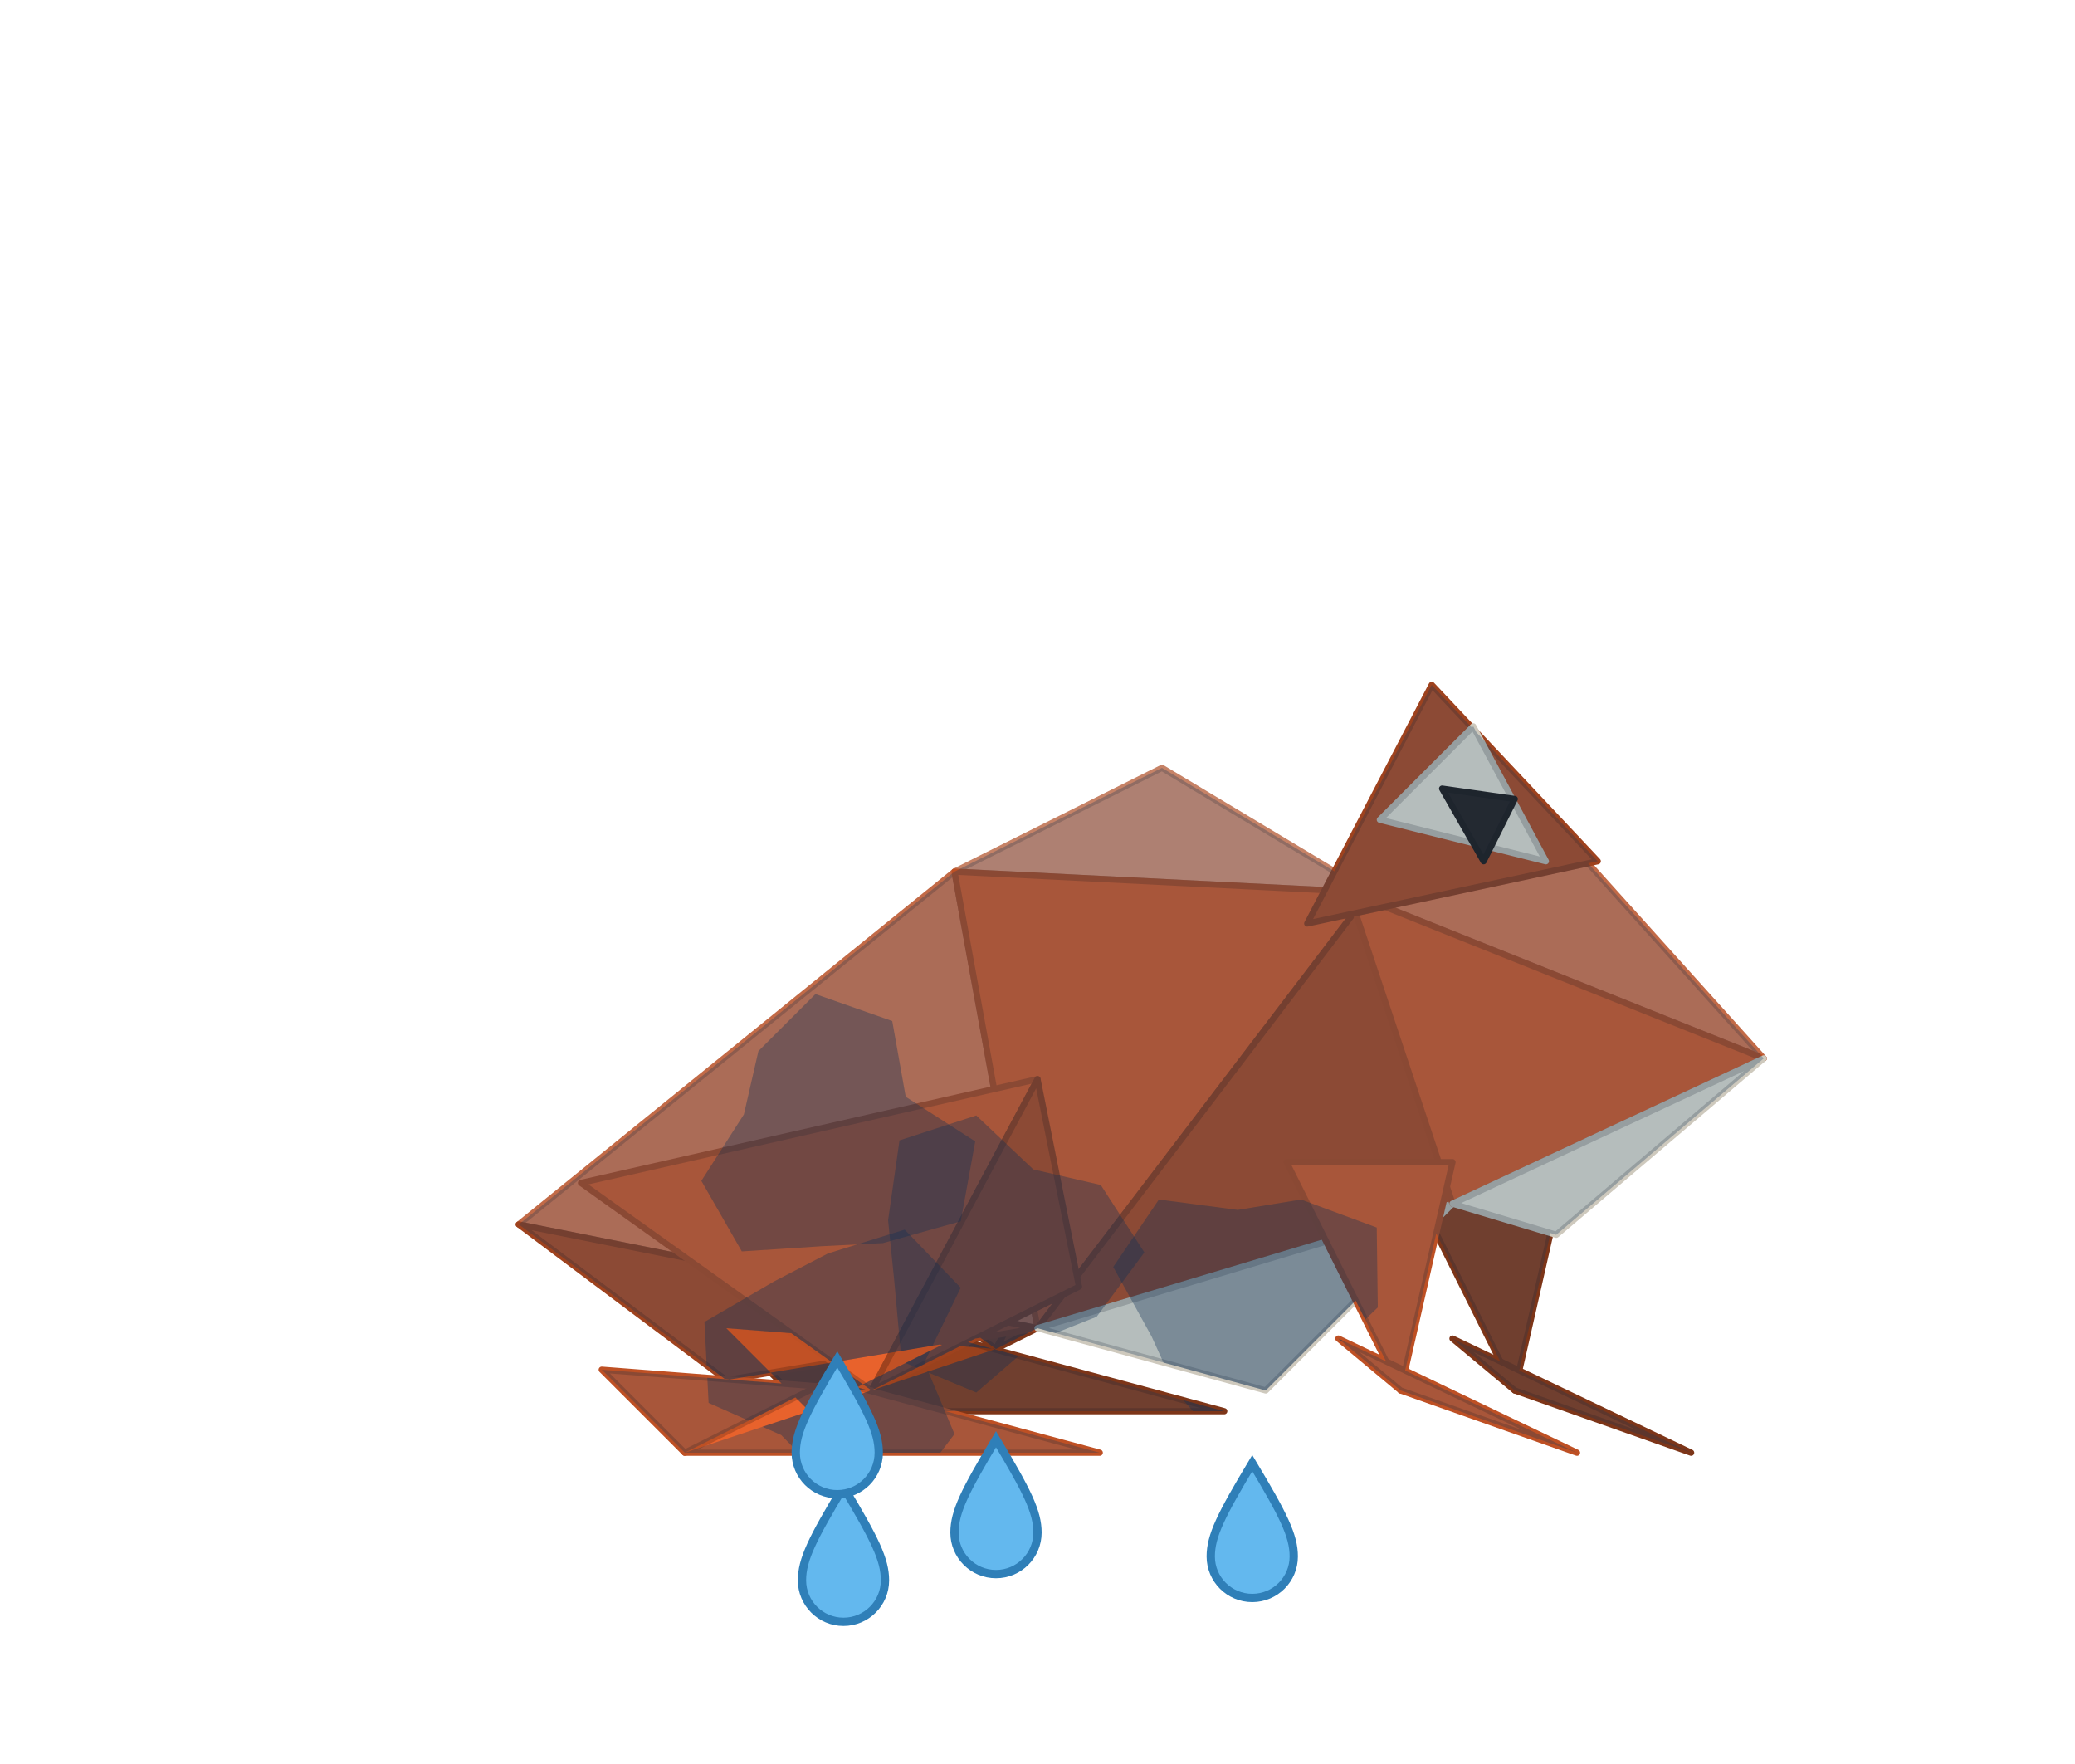
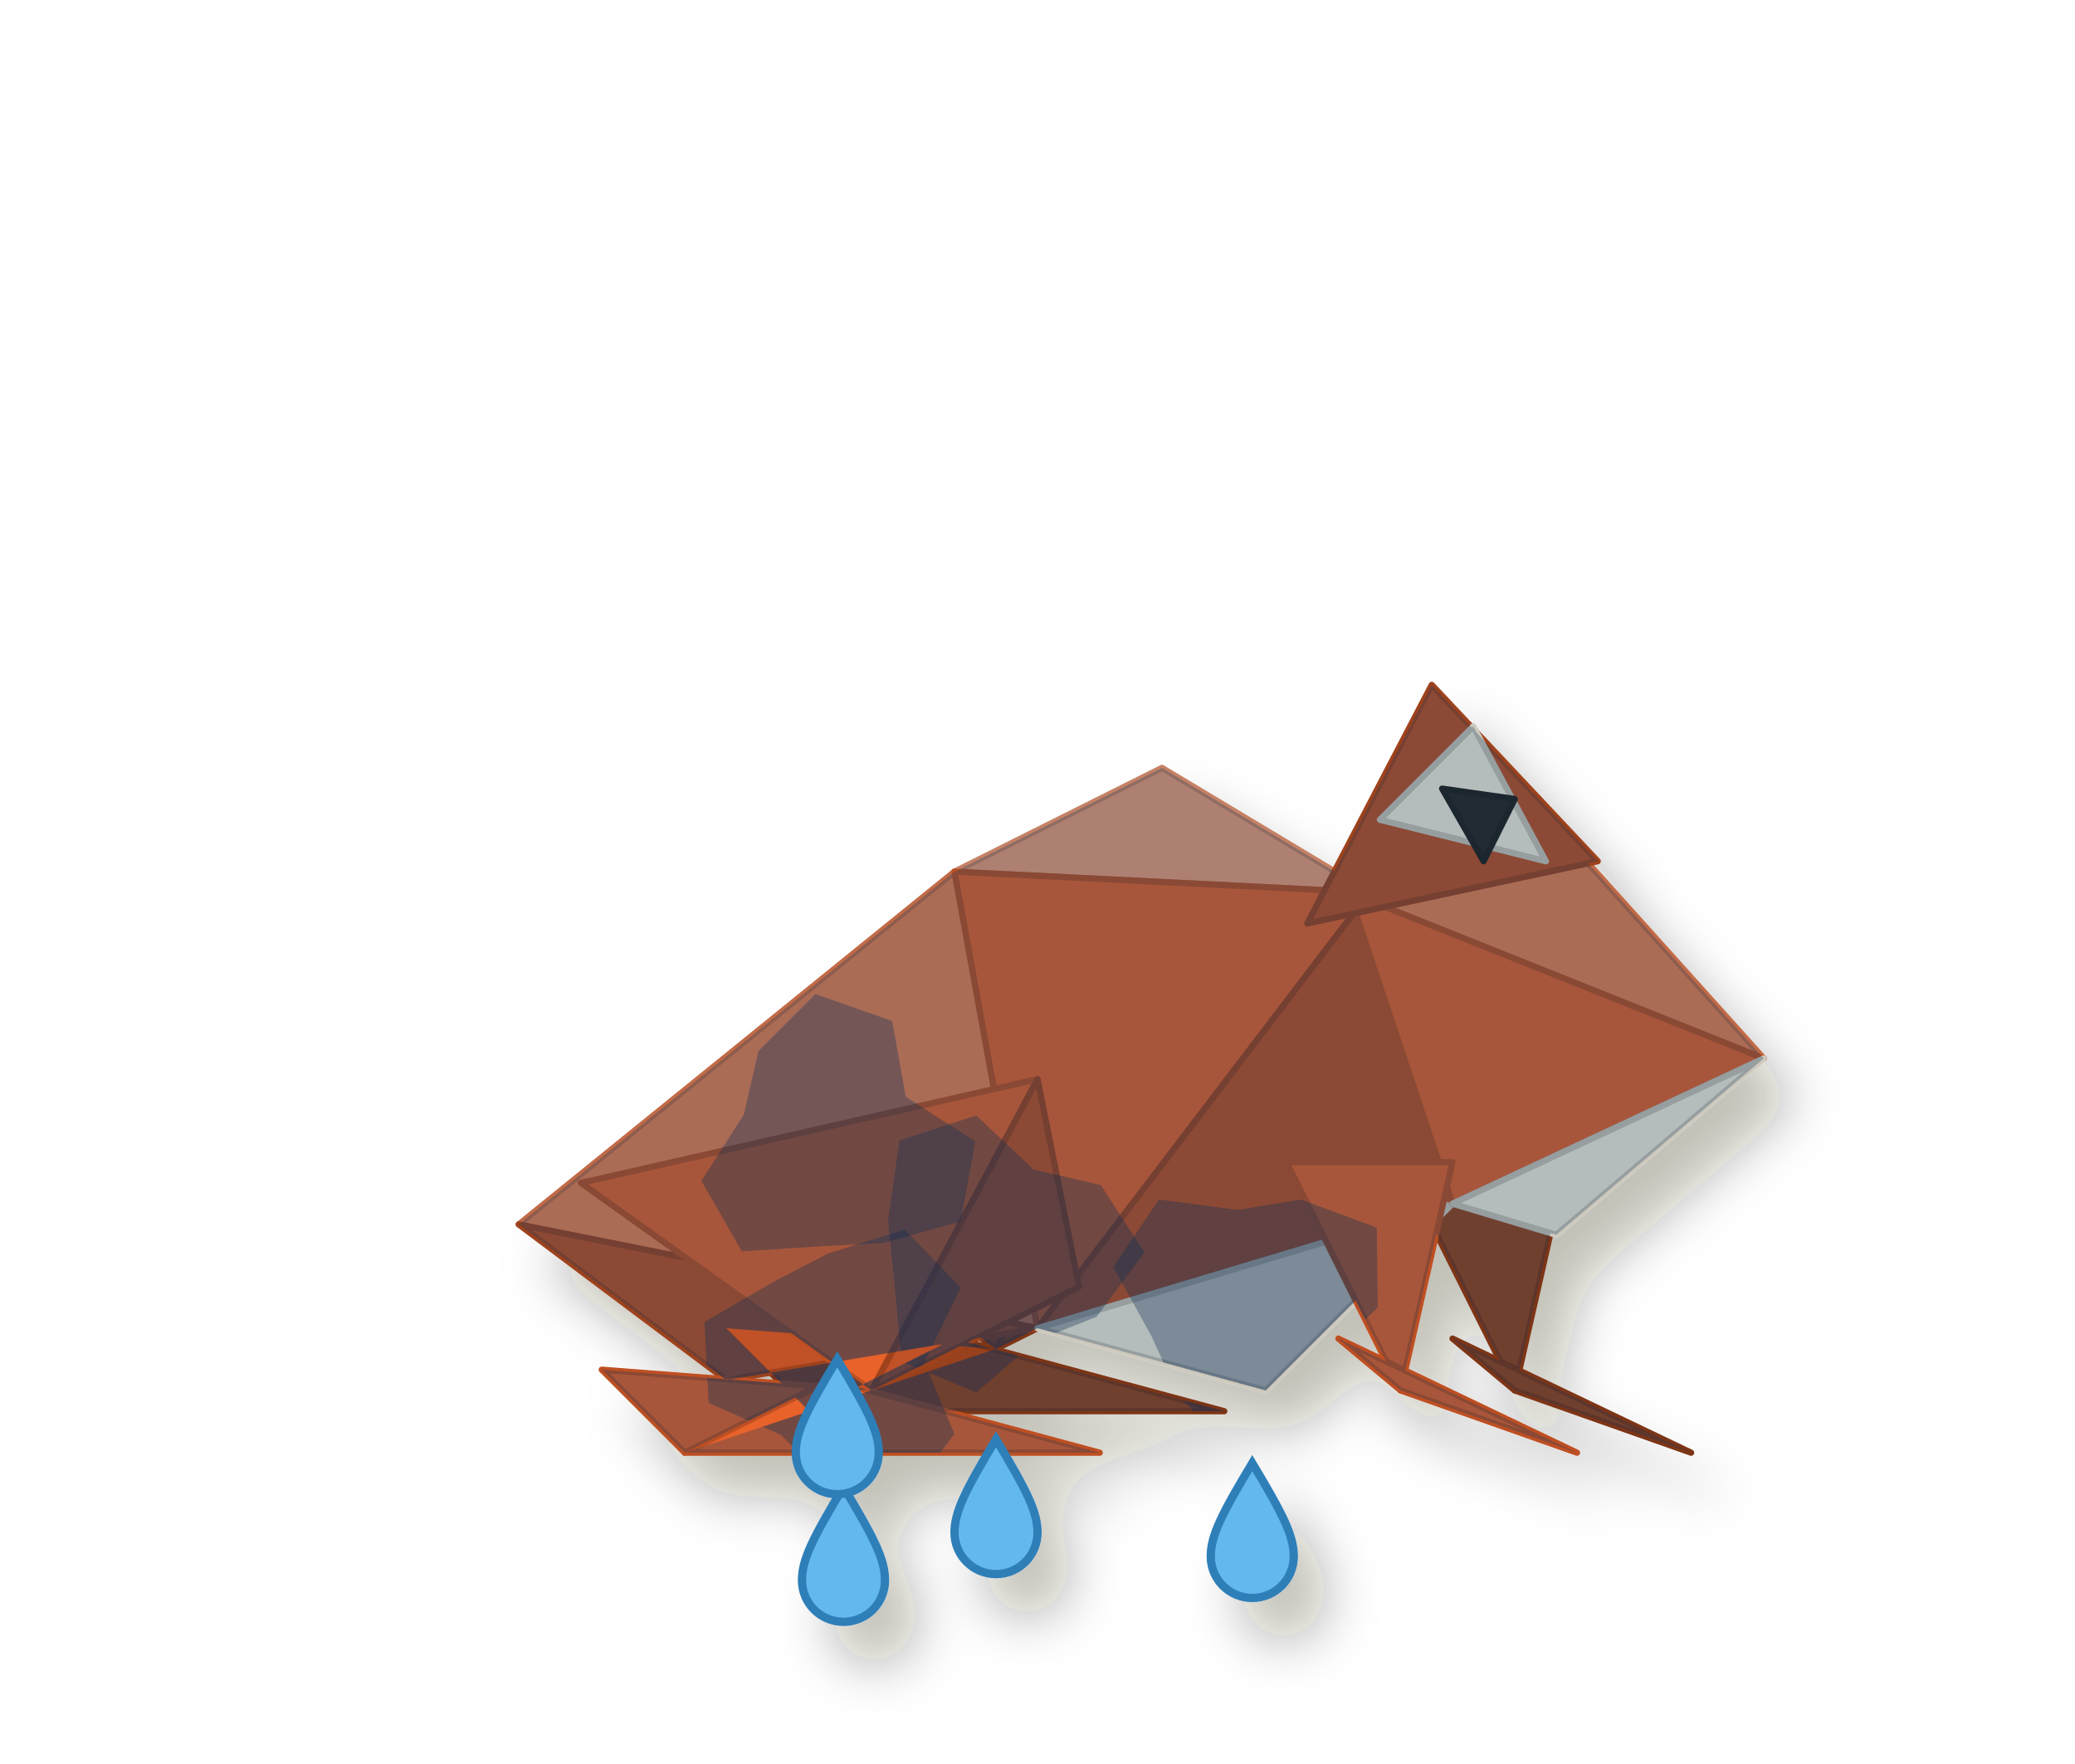
<svg xmlns="http://www.w3.org/2000/svg" viewBox="0 0 200 170" width="400" height="340">
-   <defs>
-     <clipPath id="cgrenouille-detrempe">
-       <polygon points="68,110 112,100 96,130" fill="#000" />
-       <polygon points="112,100 116,120 96,130" fill="#000" />
-       <polygon points="96,130 70,128 78,136" fill="#000" />
-       <polygon points="78,136 92,129 118,136" fill="#000" />
-       <polygon points="135,112 151,112 146,134" fill="#000" />
-       <polygon points="146,134 140,129 163,140" fill="#000" />
-       <polygon points="50,118 92,84 100,128" fill="#000" />
-       <polygon points="92,84 112,74 132,86" fill="#000" />
-       <polygon points="92,84 132,86 100,128" fill="#000" />
-       <polygon points="132,86 140,116 100,128" fill="#000" />
-       <polygon points="50,118 100,128 70,133" fill="#000" />
-       <polygon points="100,128 140,116 122,134" fill="#000" />
-       <polygon points="130,86 152,82 170,102" fill="#000" />
-       <polygon points="130,86 170,102 140,116" fill="#000" />
-       <polygon points="140,116 170,102 150,119" fill="#000" />
-       <polygon points="126,89 138,66 154,83" fill="#000" />
-       <polygon points="133,79 142,70 149,83" fill="#000" />
-       <polygon points="139,76 146,77 143,83" fill="#000" />
-       <polygon points="56,114 100,104 84,134" fill="#000" />
-       <polygon points="100,104 104,124 84,134" fill="#000" />
-       <polygon points="84,134 58,132 66,140" fill="#000" />
-       <polygon points="66,140 80,133 106,140" fill="#000" />
-       <polygon points="124,112 140,112 135,134" fill="#000" />
-       <polygon points="135,134 129,129 152,140" fill="#000" />
-     </clipPath>
-   </defs>
-   <polygon points="68,110 112,100 96,130" fill="#99411d" stroke="#7d3518" stroke-width="0.6" stroke-linejoin="round" />
-   <polygon points="112,100 116,120 96,130" fill="#99411d" stroke="#7d3518" stroke-width="0.6" stroke-linejoin="round" />
-   <polygon points="96,130 70,128 78,136" fill="#99411d" stroke="#7d3518" stroke-width="0.6" stroke-linejoin="round" />
-   <polygon points="78,136 92,129 118,136" fill="#99411d" stroke="#7d3518" stroke-width="0.6" stroke-linejoin="round" />
-   <polygon points="135,112 151,112 146,134" fill="#99411d" stroke="#7d3518" stroke-width="0.6" stroke-linejoin="round" />
-   <polygon points="146,134 140,129 163,140" fill="#99411d" stroke="#7d3518" stroke-width="0.6" stroke-linejoin="round" />
-   <polygon points="50,118 92,84 100,128" fill="#ed8156" stroke="#c26a47" stroke-width="0.6" stroke-linejoin="round" />
-   <polygon points="92,84 112,74 132,86" fill="#f19e7c" stroke="#c68266" stroke-width="0.6" stroke-linejoin="round" />
-   <polygon points="92,84 132,86 100,128" fill="#e8622c" stroke="#be5024" stroke-width="0.6" stroke-linejoin="round" />
-   <polygon points="132,86 140,116 100,128" fill="#c15125" stroke="#9e421e" stroke-width="0.6" stroke-linejoin="round" />
-   <polygon points="50,118 100,128 70,133" fill="#c15125" stroke="#9e421e" stroke-width="0.6" stroke-linejoin="round" />
-   <polygon points="100,128 140,116 122,134" fill="#fbf5e6" stroke="#cec9bd" stroke-width="0.6" stroke-linejoin="round" />
-   <polygon points="130,86 152,82 170,102" fill="#ed8156" stroke="#c26a47" stroke-width="0.6" stroke-linejoin="round" />
-   <polygon points="130,86 170,102 140,116" fill="#e8622c" stroke="#be5024" stroke-width="0.6" stroke-linejoin="round" />
-   <polygon points="140,116 170,102 150,119" fill="#fbf5e6" stroke="#cec9bd" stroke-width="0.6" stroke-linejoin="round" />
-   <polygon points="126,89 138,66 154,83" fill="#c15125" stroke="#9e421e" stroke-width="0.6" stroke-linejoin="round" />
-   <polygon points="133,79 142,70 149,83" fill="#fbf5e6" stroke="#cec9bd" stroke-width="0.6" stroke-linejoin="round" />
-   <polygon points="139,76 146,77 143,83" fill="#2b2220" stroke="#231c1a" stroke-width="0.6" stroke-linejoin="round" />
-   <polygon points="56,114 100,104 84,134" fill="#e8622c" stroke="#be5024" stroke-width="0.6" stroke-linejoin="round" />
-   <polygon points="100,104 104,124 84,134" fill="#c15125" stroke="#9e421e" stroke-width="0.6" stroke-linejoin="round" />
-   <polygon points="84,134 58,132 66,140" fill="#e8622c" stroke="#be5024" stroke-width="0.6" stroke-linejoin="round" />
-   <polygon points="66,140 80,133 106,140" fill="#e8622c" stroke="#be5024" stroke-width="0.6" stroke-linejoin="round" />
-   <polygon points="124,112 140,112 135,134" fill="#e8622c" stroke="#be5024" stroke-width="0.6" stroke-linejoin="round" />
-   <polygon points="135,134 129,129 152,140" fill="#e8622c" stroke="#be5024" stroke-width="0.6" stroke-linejoin="round" />
-   <g clip-path="url(#cgrenouille-detrempe)">
-     <rect x="-50" y="-50" width="300" height="300" fill="#12385c" opacity="0.3" />
-     <polygon points="89.1,131.3 92,138.2 87.3,144.4 79.7,142.8 75.3,138.3 68.3,135.2 67.9,127.4 74.6,123.5 79.8,120.8 87.2,118.5 92.6,124.1" fill="#0d2f52" opacity="0.35" />
-     <polygon points="132.8,126 127.9,130.7 126.2,138 118.6,140.1 113.5,134.3 111,128.8 107.3,122.1 111.7,115.6 119.3,116.6 125.4,115.6 132.7,118.3" fill="#0d2f52" opacity="0.35" />
-     <polygon points="110.3,120.7 105.7,126.9 99.9,129.2 94.1,134.2 86.9,131.2 86.2,123.5 85.6,117.6 86.7,109.9 94.1,107.5 99.6,112.7 106.1,114.2" fill="#0d2f52" opacity="0.35" />
-     <polygon points="94,110 92.6,117.7 85.1,119.8 79.2,120.1 71.5,120.6 67.6,113.8 71.7,107.4 73.1,101.3 78.6,95.8 86,98.4 87.3,105.7" fill="#0d2f52" opacity="0.35" />
+   <filter id="papier-grenouille-detrempe" x="-20%" y="-20%" width="140%" height="145%" color-interpolation-filters="sRGB">
+     <feTurbulence type="fractalNoise" baseFrequency="0.85" numOctaves="3" seed="4" result="bruit" />
+     <feDiffuseLighting in="bruit" lighting-color="#fff" surfaceScale="0.3" diffuseConstant="1.16" result="relief">
+       <feDistantLight azimuth="225" elevation="60" />
+     </feDiffuseLighting>
+     <feComposite in="SourceGraphic" in2="relief" operator="arithmetic" k1="1" result="feuille" />
+     <feDropShadow in="feuille" dx="3" dy="4" stdDeviation="2.5" flood-color="#1d1410" flood-opacity="0.28" />
+   </filter>
+   <g filter="url(#papier-grenouille-detrempe)">
+     <defs>
+       <clipPath id="cgrenouille-detrempe">
+         <polygon points="68,110 112,100 96,130" fill="#000" />
+         <polygon points="112,100 116,120 96,130" fill="#000" />
+         <polygon points="96,130 70,128 78,136" fill="#000" />
+         <polygon points="78,136 92,129 118,136" fill="#000" />
+         <polygon points="135,112 151,112 146,134" fill="#000" />
+         <polygon points="146,134 140,129 163,140" fill="#000" />
+         <polygon points="50,118 92,84 100,128" fill="#000" />
+         <polygon points="92,84 112,74 132,86" fill="#000" />
+         <polygon points="92,84 132,86 100,128" fill="#000" />
+         <polygon points="132,86 140,116 100,128" fill="#000" />
+         <polygon points="50,118 100,128 70,133" fill="#000" />
+         <polygon points="100,128 140,116 122,134" fill="#000" />
+         <polygon points="130,86 152,82 170,102" fill="#000" />
+         <polygon points="130,86 170,102 140,116" fill="#000" />
+         <polygon points="140,116 170,102 150,119" fill="#000" />
+         <polygon points="126,89 138,66 154,83" fill="#000" />
+         <polygon points="133,79 142,70 149,83" fill="#000" />
+         <polygon points="139,76 146,77 143,83" fill="#000" />
+         <polygon points="56,114 100,104 84,134" fill="#000" />
+         <polygon points="100,104 104,124 84,134" fill="#000" />
+         <polygon points="84,134 58,132 66,140" fill="#000" />
+         <polygon points="66,140 80,133 106,140" fill="#000" />
+         <polygon points="124,112 140,112 135,134" fill="#000" />
+         <polygon points="135,134 129,129 152,140" fill="#000" />
+       </clipPath>
+     </defs>
+     <polygon points="68,110 112,100 96,130" fill="#99411d" stroke="#7d3518" stroke-width="0.6" stroke-linejoin="round" />
+     <polygon points="112,100 116,120 96,130" fill="#99411d" stroke="#7d3518" stroke-width="0.6" stroke-linejoin="round" />
+     <polygon points="96,130 70,128 78,136" fill="#99411d" stroke="#7d3518" stroke-width="0.6" stroke-linejoin="round" />
+     <polygon points="78,136 92,129 118,136" fill="#99411d" stroke="#7d3518" stroke-width="0.6" stroke-linejoin="round" />
+     <polygon points="135,112 151,112 146,134" fill="#99411d" stroke="#7d3518" stroke-width="0.6" stroke-linejoin="round" />
+     <polygon points="146,134 140,129 163,140" fill="#99411d" stroke="#7d3518" stroke-width="0.6" stroke-linejoin="round" />
+     <polygon points="50,118 92,84 100,128" fill="#ed8156" stroke="#c26a47" stroke-width="0.6" stroke-linejoin="round" />
+     <polygon points="92,84 112,74 132,86" fill="#f19e7c" stroke="#c68266" stroke-width="0.6" stroke-linejoin="round" />
+     <polygon points="92,84 132,86 100,128" fill="#e8622c" stroke="#be5024" stroke-width="0.6" stroke-linejoin="round" />
+     <polygon points="132,86 140,116 100,128" fill="#c15125" stroke="#9e421e" stroke-width="0.6" stroke-linejoin="round" />
+     <polygon points="50,118 100,128 70,133" fill="#c15125" stroke="#9e421e" stroke-width="0.6" stroke-linejoin="round" />
+     <polygon points="100,128 140,116 122,134" fill="#fbf5e6" stroke="#cec9bd" stroke-width="0.6" stroke-linejoin="round" />
+     <polygon points="130,86 152,82 170,102" fill="#ed8156" stroke="#c26a47" stroke-width="0.6" stroke-linejoin="round" />
+     <polygon points="130,86 170,102 140,116" fill="#e8622c" stroke="#be5024" stroke-width="0.6" stroke-linejoin="round" />
+     <polygon points="140,116 170,102 150,119" fill="#fbf5e6" stroke="#cec9bd" stroke-width="0.6" stroke-linejoin="round" />
+     <polygon points="126,89 138,66 154,83" fill="#c15125" stroke="#9e421e" stroke-width="0.6" stroke-linejoin="round" />
+     <polygon points="133,79 142,70 149,83" fill="#fbf5e6" stroke="#cec9bd" stroke-width="0.6" stroke-linejoin="round" />
+     <polygon points="139,76 146,77 143,83" fill="#2b2220" stroke="#231c1a" stroke-width="0.6" stroke-linejoin="round" />
+     <polygon points="56,114 100,104 84,134" fill="#e8622c" stroke="#be5024" stroke-width="0.6" stroke-linejoin="round" />
+     <polygon points="100,104 104,124 84,134" fill="#c15125" stroke="#9e421e" stroke-width="0.6" stroke-linejoin="round" />
+     <polygon points="84,134 58,132 66,140" fill="#e8622c" stroke="#be5024" stroke-width="0.6" stroke-linejoin="round" />
+     <polygon points="66,140 80,133 106,140" fill="#e8622c" stroke="#be5024" stroke-width="0.6" stroke-linejoin="round" />
+     <polygon points="124,112 140,112 135,134" fill="#e8622c" stroke="#be5024" stroke-width="0.6" stroke-linejoin="round" />
+     <polygon points="135,134 129,129 152,140" fill="#e8622c" stroke="#be5024" stroke-width="0.6" stroke-linejoin="round" />
+     <g clip-path="url(#cgrenouille-detrempe)">
+       <rect x="-50" y="-50" width="300" height="300" fill="#12385c" opacity="0.3" />
+       <polygon points="89.1,131.3 92,138.2 87.3,144.4 79.7,142.8 75.3,138.3 68.3,135.2 67.9,127.4 74.6,123.5 79.8,120.8 87.2,118.5 92.6,124.1" fill="#0d2f52" opacity="0.35" />
+       <polygon points="132.8,126 127.9,130.7 126.2,138 118.6,140.1 113.5,134.3 111,128.8 107.3,122.1 111.7,115.6 119.3,116.6 125.4,115.6 132.7,118.3" fill="#0d2f52" opacity="0.35" />
+       <polygon points="110.3,120.7 105.7,126.9 99.9,129.2 94.1,134.2 86.9,131.2 86.2,123.5 85.6,117.6 86.7,109.9 94.1,107.5 99.6,112.7 106.1,114.2" fill="#0d2f52" opacity="0.35" />
+       <polygon points="94,110 92.6,117.7 85.1,119.8 79.2,120.1 71.5,120.6 67.6,113.8 71.7,107.4 73.1,101.3 78.6,95.8 86,98.4 87.3,105.7" fill="#0d2f52" opacity="0.35" />
+     </g>
+     <path transform="translate(81.3 149.3)" d="M0 -6 C3 -1 4 1 4 3 A4 4 0 0 1 -4 3 C-4 1 -3 -1 0 -6Z" fill="#63b8ee" stroke="#2f7fb8" stroke-width="0.8" />
+     <path transform="translate(120.7 147)" d="M0 -6 C3 -1 4 1 4 3 A4 4 0 0 1 -4 3 C-4 1 -3 -1 0 -6Z" fill="#63b8ee" stroke="#2f7fb8" stroke-width="0.8" />
+     <path transform="translate(96 144.7)" d="M0 -6 C3 -1 4 1 4 3 A4 4 0 0 1 -4 3 C-4 1 -3 -1 0 -6Z" fill="#63b8ee" stroke="#2f7fb8" stroke-width="0.8" />
+     <path transform="translate(80.7 137)" d="M0 -6 C3 -1 4 1 4 3 A4 4 0 0 1 -4 3 C-4 1 -3 -1 0 -6Z" fill="#63b8ee" stroke="#2f7fb8" stroke-width="0.8" />
  </g>
-   <path transform="translate(81.3 149.3)" d="M0 -6 C3 -1 4 1 4 3 A4 4 0 0 1 -4 3 C-4 1 -3 -1 0 -6Z" fill="#63b8ee" stroke="#2f7fb8" stroke-width="0.8" />
-   <path transform="translate(120.7 147)" d="M0 -6 C3 -1 4 1 4 3 A4 4 0 0 1 -4 3 C-4 1 -3 -1 0 -6Z" fill="#63b8ee" stroke="#2f7fb8" stroke-width="0.8" />
-   <path transform="translate(96 144.7)" d="M0 -6 C3 -1 4 1 4 3 A4 4 0 0 1 -4 3 C-4 1 -3 -1 0 -6Z" fill="#63b8ee" stroke="#2f7fb8" stroke-width="0.8" />
-   <path transform="translate(80.7 137)" d="M0 -6 C3 -1 4 1 4 3 A4 4 0 0 1 -4 3 C-4 1 -3 -1 0 -6Z" fill="#63b8ee" stroke="#2f7fb8" stroke-width="0.8" />
</svg>
